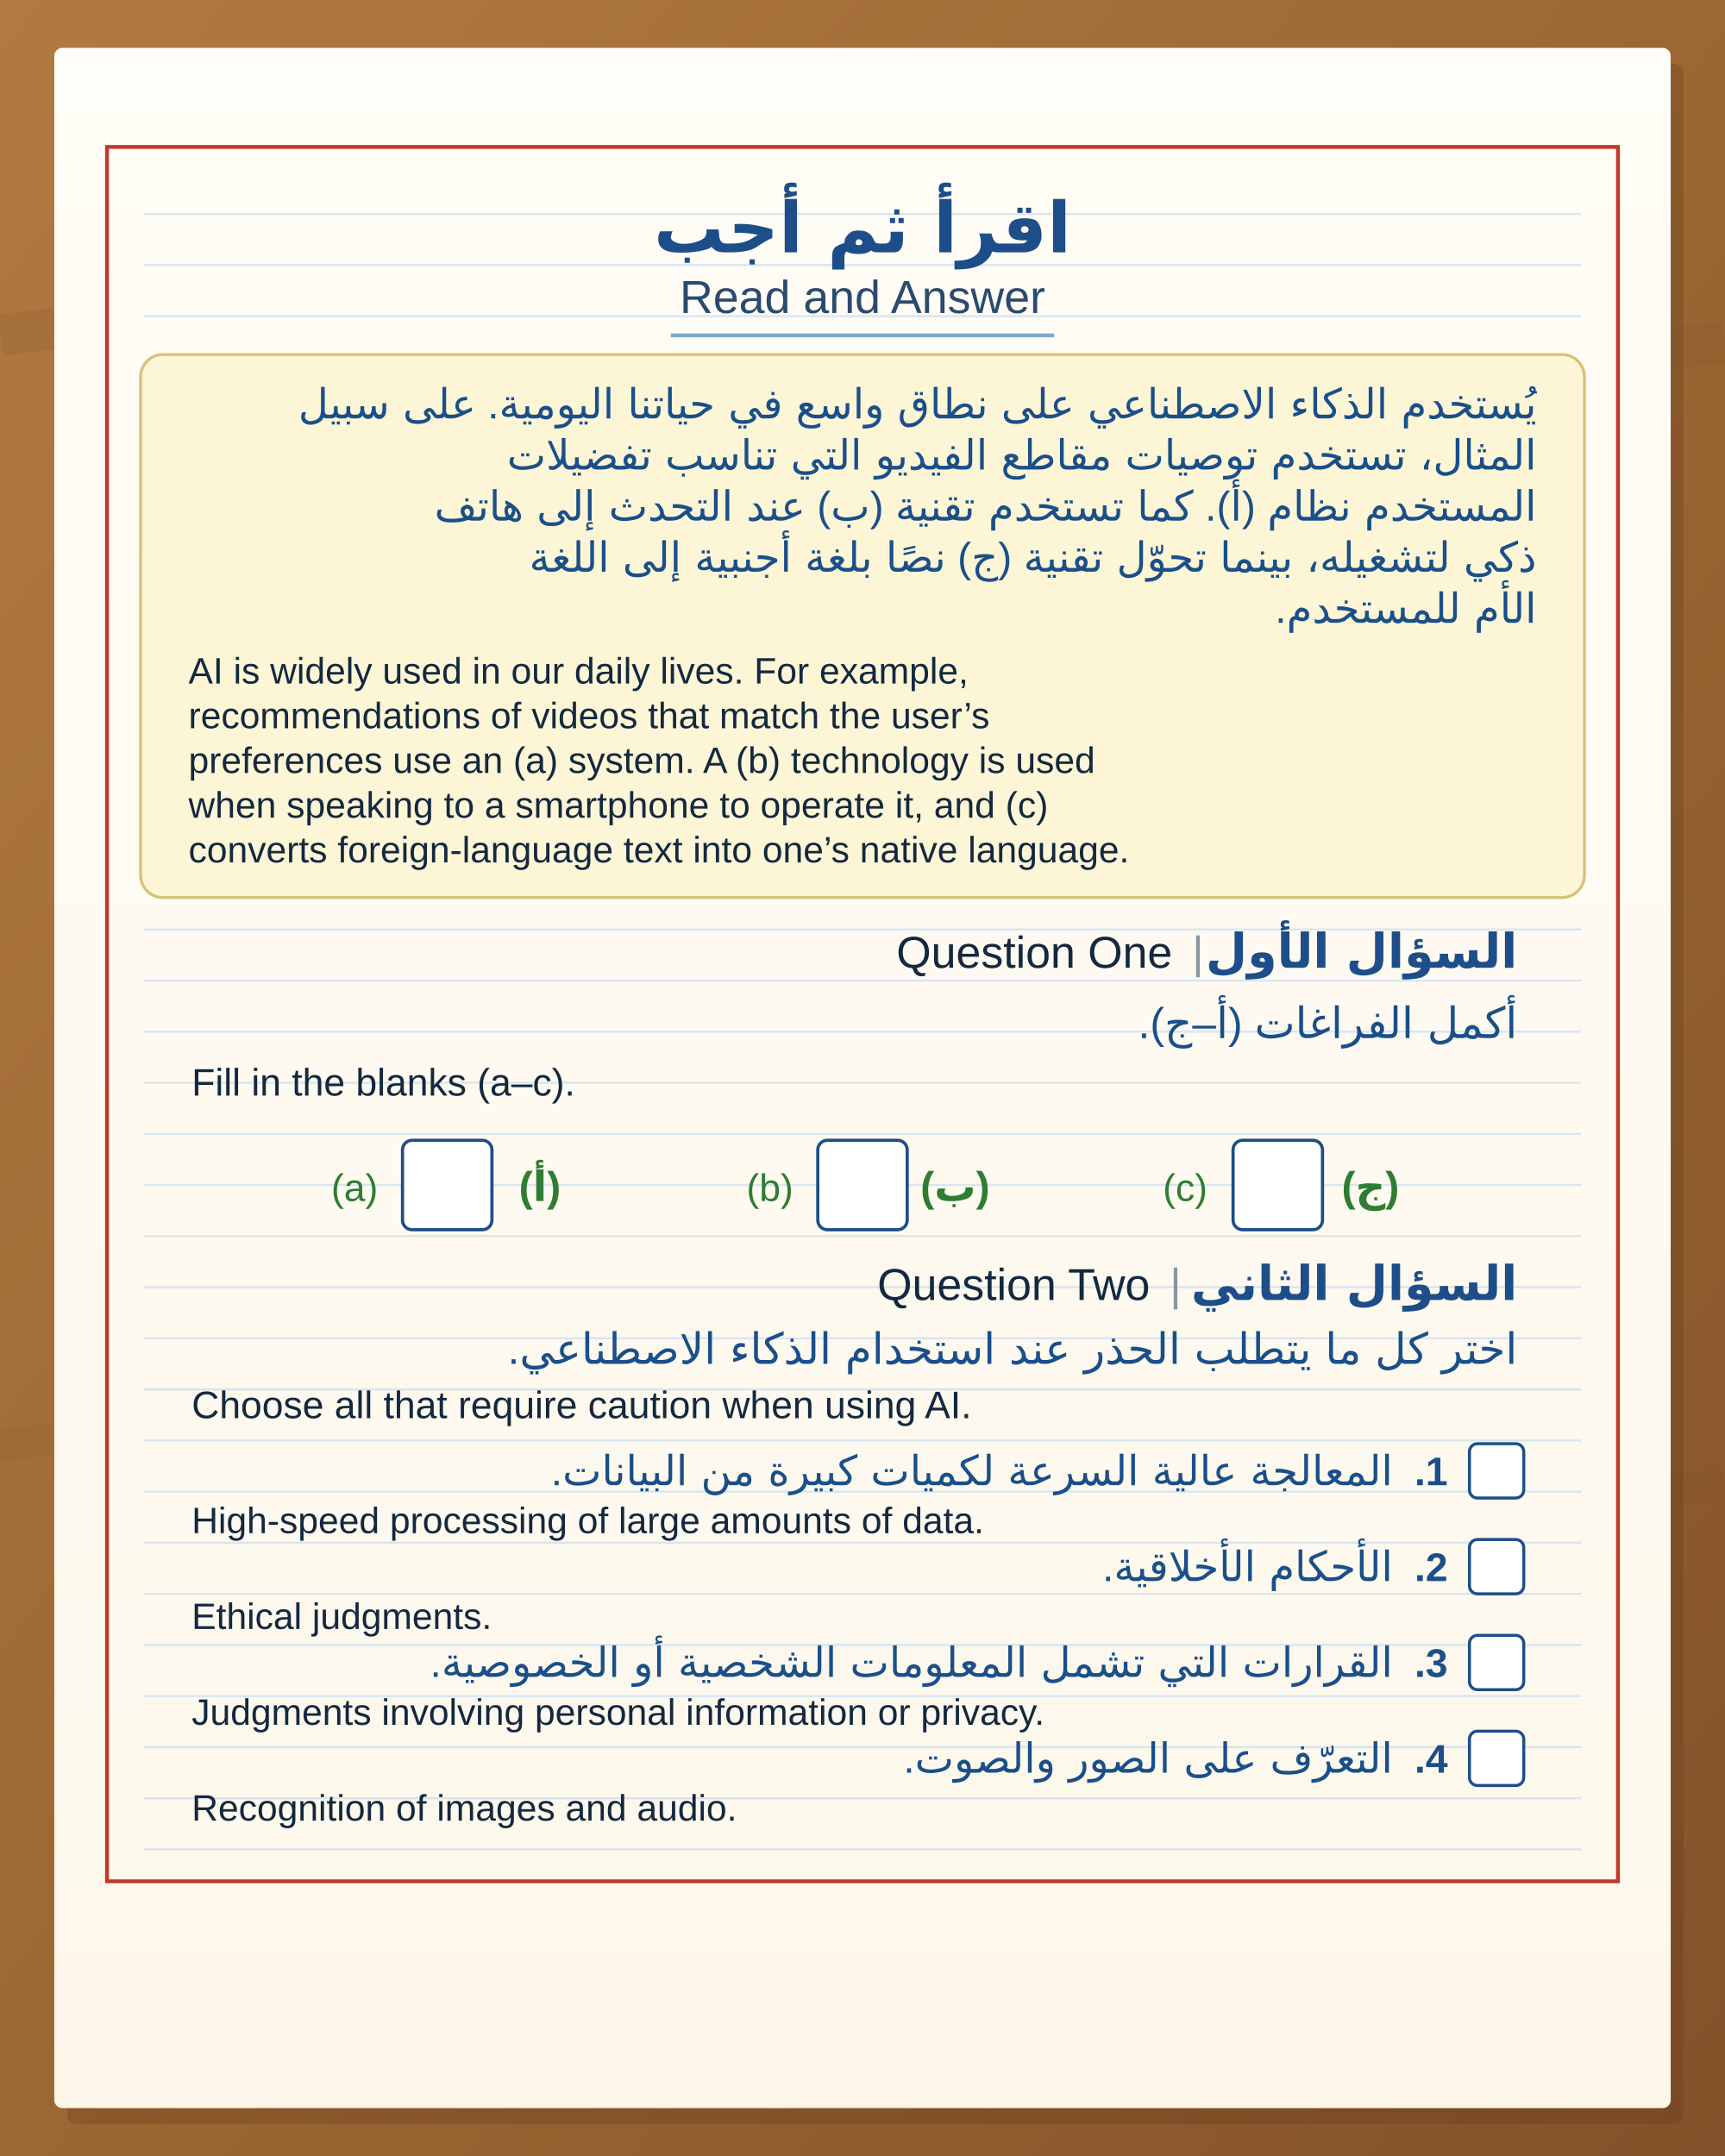
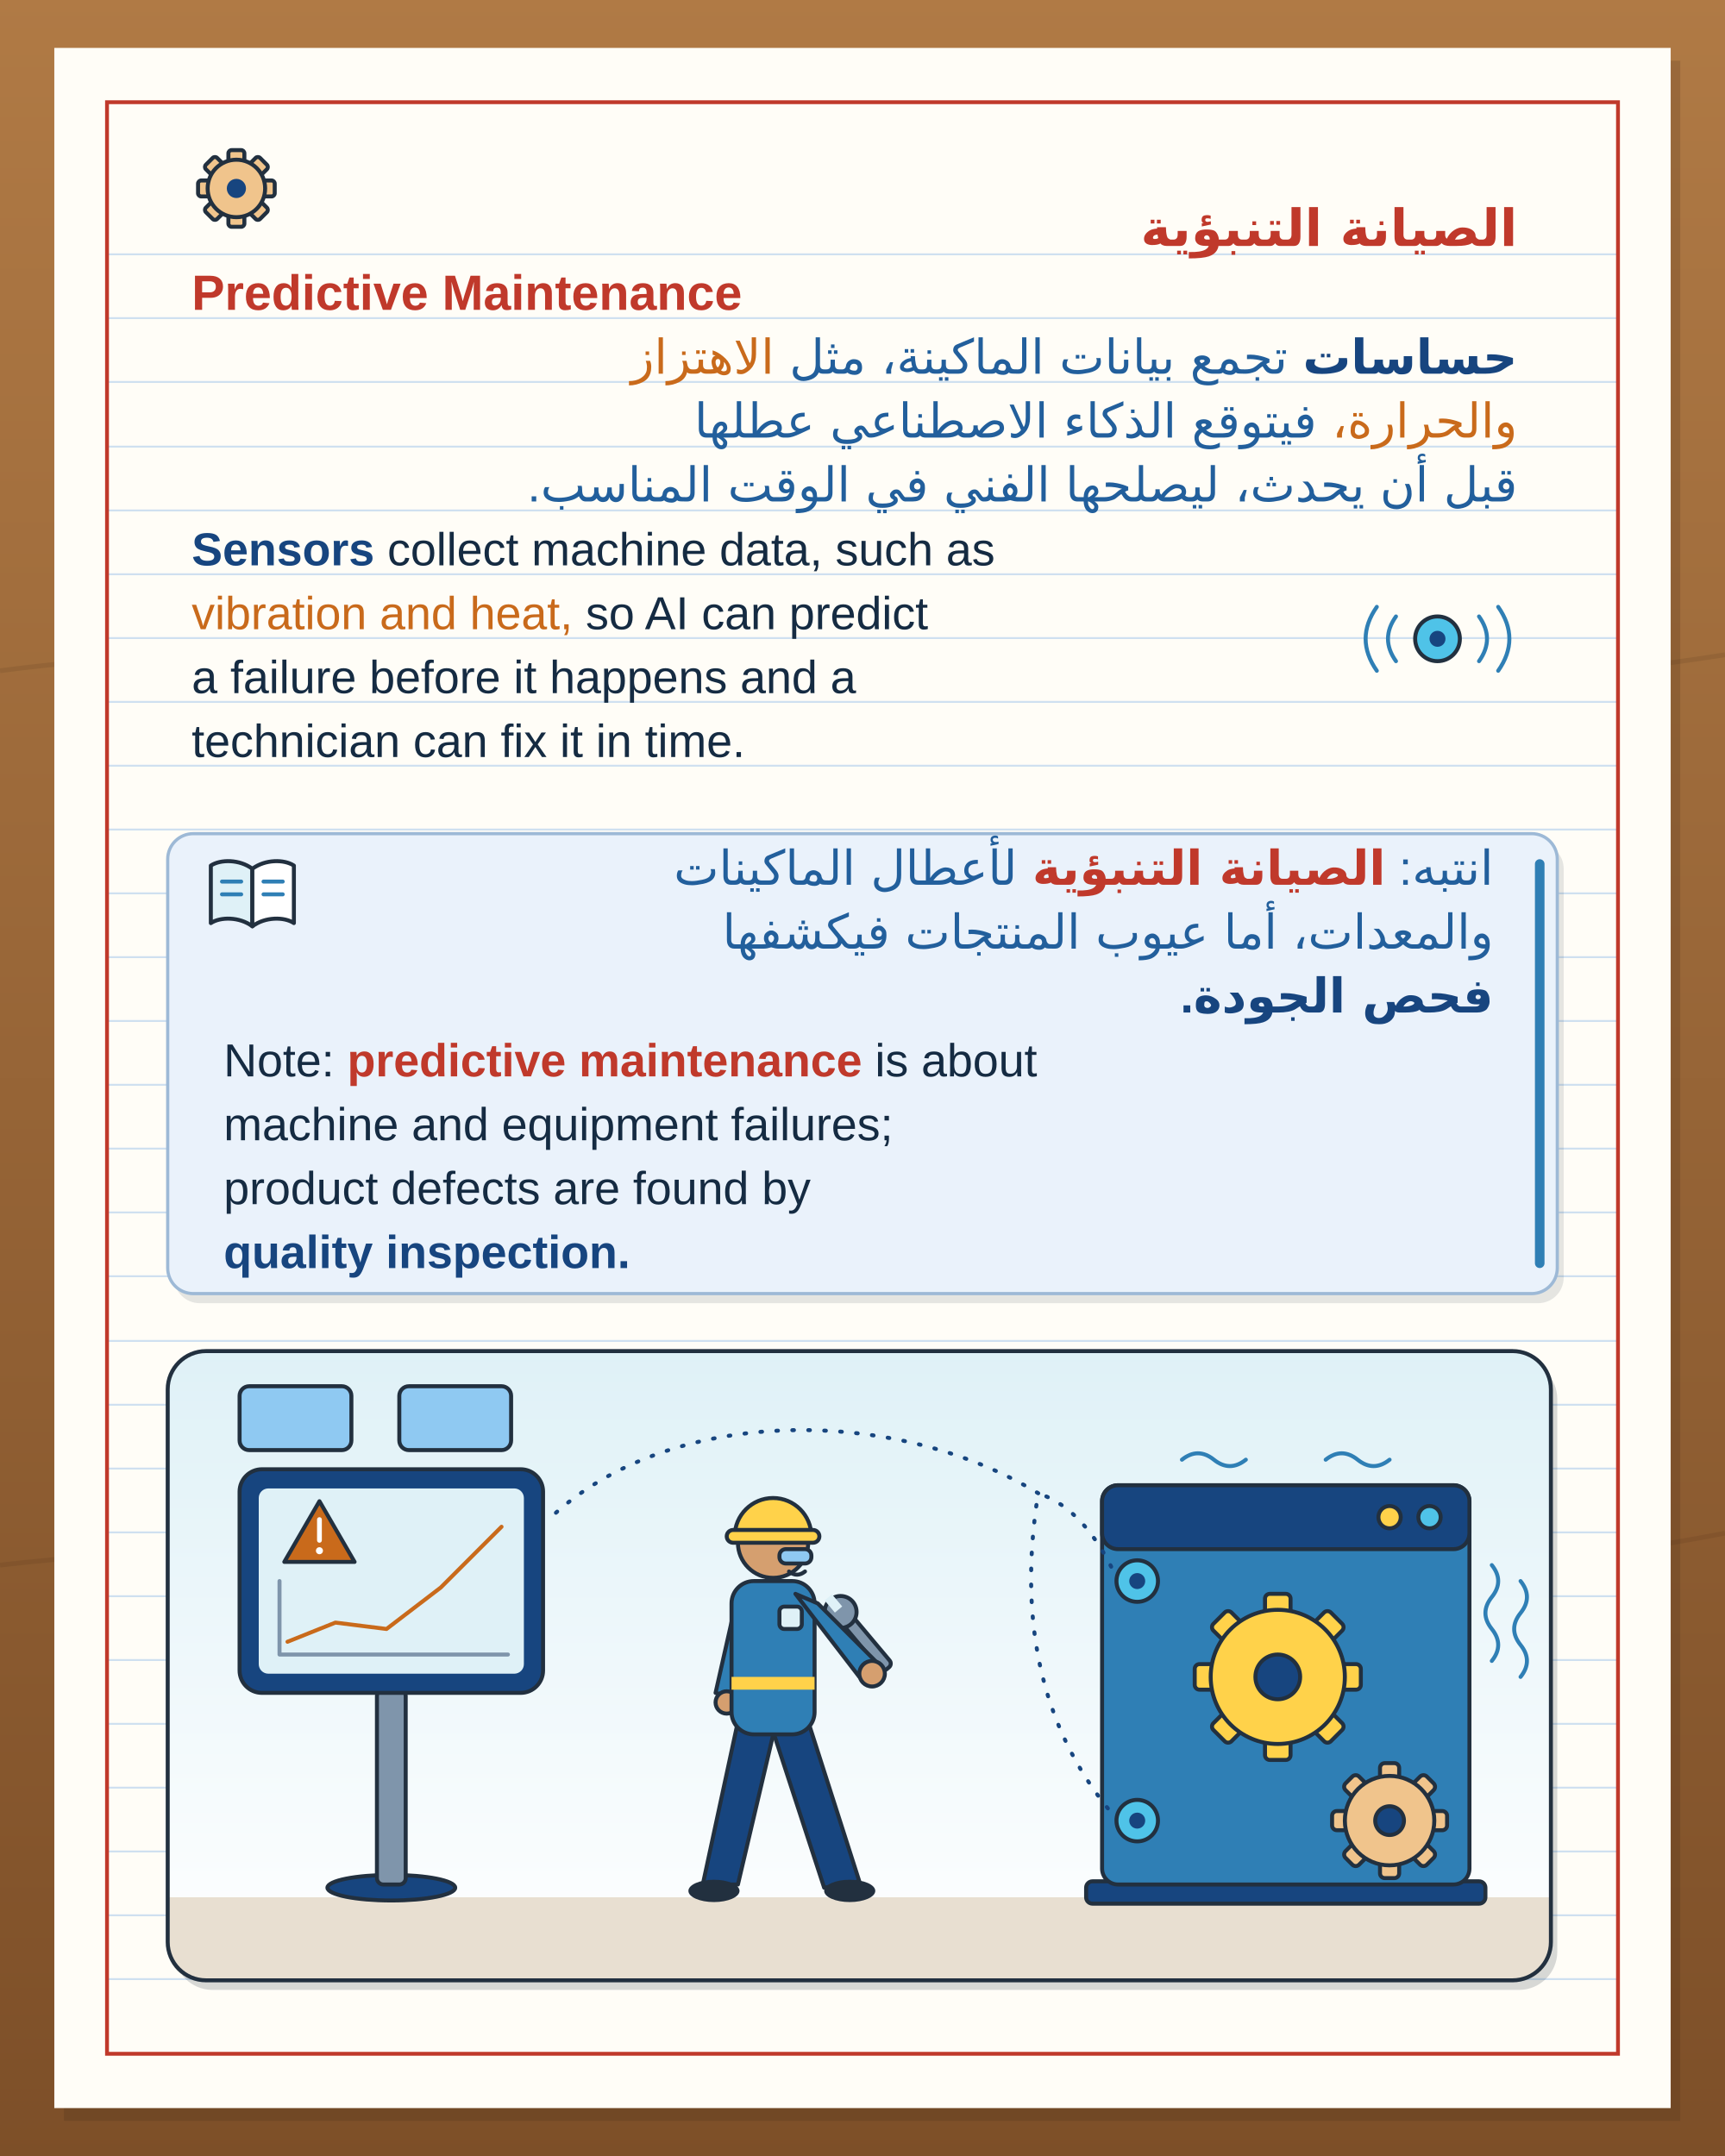
<svg xmlns="http://www.w3.org/2000/svg" width="1080" height="1350" viewBox="0 0 1080 1350" preserveAspectRatio="xMidYMid meet" style="width:100%;height:auto;max-width:1080px;display:block;margin:0 auto;">
  <defs>
-     <linearGradient id="deskWood" x1="0" y1="0" x2="1" y2="1">
-       <stop offset="0" stop-color="#b17a41" />
-       <stop offset="0.55" stop-color="#9a6531" />
-       <stop offset="1" stop-color="#83522a" />
+     <linearGradient id="pmDesk" x1="0" y1="0" x2="0" y2="1">
+       <stop offset="0" stop-color="#b07a45" />
+       <stop offset="1" stop-color="#7d4f28" />
    </linearGradient>
-     <linearGradient id="paperTone" x1="0" y1="0" x2="0" y2="1">
-       <stop offset="0" stop-color="#fffdf7" />
-       <stop offset="1" stop-color="#fdf7ea" />
+     <pattern id="pmRules" x="0" y="120" width="1080" height="40" patternUnits="userSpaceOnUse">
+       <line x1="0" y1="39.5" x2="1080" y2="39.5" stroke="#cfe0f0" stroke-width="1.4" />
+     </pattern>
+   </defs>
+   <rect x="0" y="0" width="1080" height="1350" fill="url(#pmDesk)" />
+   <path d="M0 420 C 300 380, 700 470, 1080 410" fill="none" stroke="#3a2411" stroke-width="3" opacity=".12" />
+   <path d="M0 980 C 350 940, 720 1030, 1080 960" fill="none" stroke="#3a2411" stroke-width="3" opacity=".12" />
+   <rect x="40" y="38" width="1012" height="1290" fill="#3a2411" opacity=".18" />
+   <rect x="34" y="30" width="1012" height="1290" fill="#fffdf7" />
+   <rect x="67" y="120" width="946" height="1152" fill="url(#pmRules)" />
+   <rect x="67" y="64" width="946" height="1222" fill="none" stroke="#c0392b" stroke-width="2.4" />
+   <defs>
+     <linearGradient id="ilWall" x1="0" y1="0" x2="0" y2="1">
+       <stop offset="0" stop-color="#dff1f7" />
+       <stop offset="1" stop-color="#ffffff" />
    </linearGradient>
  </defs>
-   <rect x="0" y="0" width="1080" height="1350" fill="url(#deskWood)" />
-   <path d="M0,210 C300,168 720,262 1080,214" fill="none" stroke="#7c4d27" stroke-width="26" opacity="0.16" />
-   <path d="M0,905 C330,862 760,978 1080,928" fill="none" stroke="#7c4d27" stroke-width="20" opacity="0.13" />
-   <rect x="42" y="40" width="1012" height="1290" rx="6" fill="#573419" opacity="0.26" />
-   <rect x="34" y="30" width="1012" height="1290" rx="5" fill="url(#paperTone)" />
-   <g stroke="#cadff1" stroke-width="1.3" opacity="0.75">
-     <line x1="90" y1="134" x2="990" y2="134" />
-     <line x1="90" y1="166" x2="990" y2="166" />
-     <line x1="90" y1="198" x2="990" y2="198" />
-     <line x1="90" y1="230" x2="990" y2="230" />
-     <line x1="90" y1="262" x2="990" y2="262" />
-     <line x1="90" y1="294" x2="990" y2="294" />
-     <line x1="90" y1="326" x2="990" y2="326" />
-     <line x1="90" y1="358" x2="990" y2="358" />
-     <line x1="90" y1="390" x2="990" y2="390" />
-     <line x1="90" y1="422" x2="990" y2="422" />
-     <line x1="90" y1="454" x2="990" y2="454" />
-     <line x1="90" y1="486" x2="990" y2="486" />
-     <line x1="90" y1="518" x2="990" y2="518" />
-     <line x1="90" y1="550" x2="990" y2="550" />
-     <line x1="90" y1="582" x2="990" y2="582" />
-     <line x1="90" y1="614" x2="990" y2="614" />
-     <line x1="90" y1="646" x2="990" y2="646" />
-     <line x1="90" y1="678" x2="990" y2="678" />
-     <line x1="90" y1="710" x2="990" y2="710" />
-     <line x1="90" y1="742" x2="990" y2="742" />
-     <line x1="90" y1="774" x2="990" y2="774" />
-     <line x1="90" y1="806" x2="990" y2="806" />
-     <line x1="90" y1="838" x2="990" y2="838" />
-     <line x1="90" y1="870" x2="990" y2="870" />
-     <line x1="90" y1="902" x2="990" y2="902" />
-     <line x1="90" y1="934" x2="990" y2="934" />
-     <line x1="90" y1="966" x2="990" y2="966" />
-     <line x1="90" y1="998" x2="990" y2="998" />
-     <line x1="90" y1="1030" x2="990" y2="1030" />
-     <line x1="90" y1="1062" x2="990" y2="1062" />
-     <line x1="90" y1="1094" x2="990" y2="1094" />
-     <line x1="90" y1="1126" x2="990" y2="1126" />
-     <line x1="90" y1="1158" x2="990" y2="1158" />
+   <rect x="109" y="528" width="870" height="288" rx="16" fill="#22303f" opacity=".12" />
+   <rect x="105" y="522" width="870" height="288" rx="16" fill="#eaf2fb" stroke="#9db9d6" stroke-width="2" />
+   <rect x="961" y="538" width="6" height="256" rx="3" fill="#2f7fb5" />
+   <rect x="109" y="852" width="866" height="394" rx="24" fill="#22303f" opacity=".18" />
+   <rect x="105" y="846" width="866" height="394" rx="24" fill="url(#ilWall)" />
+   <rect x="150" y="868" width="70" height="40" rx="6" fill="#8fc9f2" stroke="#22303f" stroke-width="2.5" />
+   <rect x="250" y="868" width="70" height="40" rx="6" fill="#8fc9f2" stroke="#22303f" stroke-width="2.5" />
+   <path d="M105 1188 L971 1188 L971 1216 Q971 1240 947 1240 L129 1240 Q105 1240 105 1216 Z" fill="#e8dfd1" />
+   <rect x="680" y="1178" width="250" height="14" rx="4" fill="#17457f" stroke="#22303f" stroke-width="2.5" />
+   <rect x="690" y="930" width="230" height="250" rx="10" fill="#2f7fb5" stroke="#22303f" stroke-width="2.5" />
+   <rect x="690" y="930" width="230" height="40" rx="10" fill="#17457f" stroke="#22303f" stroke-width="2.5" />
+   <circle cx="870" cy="950" r="7" fill="#ffd24a" stroke="#22303f" stroke-width="2.5" />
+   <circle cx="895" cy="950" r="7" fill="#4fc3e8" stroke="#22303f" stroke-width="2.5" />
+   <g transform="translate(800 1050)">
+     <rect x="-8" y="-52" width="16" height="104" rx="3" fill="#ffd24a" stroke="#22303f" stroke-width="2.5" />
+     <g transform="rotate(45)">
+       <rect x="-8" y="-52" width="16" height="104" rx="3" fill="#ffd24a" stroke="#22303f" stroke-width="2.5" />
+     </g>
+     <g transform="rotate(90)">
+       <rect x="-8" y="-52" width="16" height="104" rx="3" fill="#ffd24a" stroke="#22303f" stroke-width="2.5" />
+     </g>
+     <g transform="rotate(135)">
+       <rect x="-8" y="-52" width="16" height="104" rx="3" fill="#ffd24a" stroke="#22303f" stroke-width="2.5" />
+     </g>
+     <circle cx="0" cy="0" r="42" fill="#ffd24a" stroke="#22303f" stroke-width="2.5" />
+     <circle cx="0" cy="0" r="14" fill="#17457f" stroke="#22303f" stroke-width="2.5" />
  </g>
-   <rect x="67" y="92" width="946" height="1086" fill="none" stroke="#c0392b" stroke-width="2.4" />
-   <rect x="88" y="222" width="904" height="340" rx="14" fill="#fdf6d6" stroke="#d8c179" stroke-width="1.8" />
+   <g transform="translate(870 1140)">
+     <rect x="-6" y="-36" width="12" height="72" rx="3" fill="#f0c48c" stroke="#22303f" stroke-width="2.5" />
+     <g transform="rotate(45)">
+       <rect x="-6" y="-36" width="12" height="72" rx="3" fill="#f0c48c" stroke="#22303f" stroke-width="2.5" />
+     </g>
+     <g transform="rotate(90)">
+       <rect x="-6" y="-36" width="12" height="72" rx="3" fill="#f0c48c" stroke="#22303f" stroke-width="2.5" />
+     </g>
+     <g transform="rotate(135)">
+       <rect x="-6" y="-36" width="12" height="72" rx="3" fill="#f0c48c" stroke="#22303f" stroke-width="2.5" />
+     </g>
+     <circle cx="0" cy="0" r="28" fill="#f0c48c" stroke="#22303f" stroke-width="2.5" />
+     <circle cx="0" cy="0" r="9" fill="#17457f" stroke="#22303f" stroke-width="2.5" />
+   </g>
+   <path d="M934 980 q 8 10 0 20 q -8 10 0 20 q 8 10 0 20" fill="none" stroke="#2f7fb5" stroke-width="2.5" stroke-linecap="round" />
+   <path d="M952 990 q 8 10 0 20 q -8 10 0 20 q 8 10 0 20" fill="none" stroke="#2f7fb5" stroke-width="2.5" stroke-linecap="round" />
+   <path d="M740 914 q 10 -8 20 0 q 10 8 20 0" fill="none" stroke="#2f7fb5" stroke-width="2.5" stroke-linecap="round" />
+   <path d="M830 914 q 10 -8 20 0 q 10 8 20 0" fill="none" stroke="#2f7fb5" stroke-width="2.5" stroke-linecap="round" />
+   <path d="M700 990 Q 680 945 650 935" fill="none" stroke="#17457f" stroke-width="2.5" stroke-linecap="round" stroke-dasharray="1 9" />
+   <path d="M700 1140 Q 630 1060 650 935" fill="none" stroke="#17457f" stroke-width="2.5" stroke-linecap="round" stroke-dasharray="1 9" />
+   <path d="M650 935 C 560 880, 420 880, 345 950" fill="none" stroke="#17457f" stroke-width="2.5" stroke-linecap="round" stroke-dasharray="1 9" />
+   <circle cx="712" cy="990" r="13" fill="#4fc3e8" stroke="#22303f" stroke-width="2.5" />
+   <circle cx="712" cy="990" r="5" fill="#17457f" />
+   <circle cx="712" cy="1140" r="13" fill="#4fc3e8" stroke="#22303f" stroke-width="2.5" />
+   <circle cx="712" cy="1140" r="5" fill="#17457f" />
+   <ellipse cx="245" cy="1182" rx="40" ry="8" fill="#17457f" stroke="#22303f" stroke-width="2.5" />
+   <rect x="236" y="1058" width="18" height="122" rx="4" fill="#7f95ab" stroke="#22303f" stroke-width="2.5" />
+   <rect x="150" y="920" width="190" height="140" rx="14" fill="#17457f" stroke="#22303f" stroke-width="2.5" />
+   <rect x="162" y="932" width="166" height="116" rx="6" fill="#dff1f7" />
+   <path d="M175 1036 L 318 1036 M175 1036 L 175 990" fill="none" stroke="#7f95ab" stroke-width="2.5" stroke-linecap="round" />
+   <polyline points="180,1028 210,1016 242,1020 276,994 314,956" fill="none" stroke="#c96a1b" stroke-width="2.5" stroke-linecap="round" stroke-linejoin="round" />
+   <polygon points="200,940 222,978 178,978" fill="#c96a1b" stroke="#22303f" stroke-width="2.5" stroke-linejoin="round" />
+   <rect x="198.5" y="950" width="3" height="16" rx="1.5" fill="#ffffff" />
+   <circle cx="200" cy="971" r="2.2" fill="#ffffff" />
+   <polygon points="462,1078 486,1078 462,1180 440,1180" fill="#17457f" stroke="#22303f" stroke-width="2.5" stroke-linejoin="round" />
+   <polygon points="482,1078 506,1078 538,1178 516,1182" fill="#17457f" stroke="#22303f" stroke-width="2.5" stroke-linejoin="round" />
+   <ellipse cx="447" cy="1184" rx="16" ry="7" fill="#22303f" />
+   <ellipse cx="532" cy="1184" rx="16" ry="7" fill="#22303f" />
+   <polygon points="462,998 476,1002 462,1064 448,1060" fill="#2f7fb5" stroke="#22303f" stroke-width="2.5" stroke-linejoin="round" />
+   <circle cx="455" cy="1066" r="7" fill="#d59f6f" stroke="#22303f" stroke-width="2.5" />
+   <rect x="458" y="990" width="52" height="96" rx="14" fill="#2f7fb5" stroke="#22303f" stroke-width="2.5" />
+   <rect x="458" y="1050" width="52" height="8" fill="#ffd24a" />
+   <rect x="488" y="1006" width="14" height="14" rx="3" fill="#dff1f7" stroke="#22303f" stroke-width="2.5" />
+   <circle cx="484" cy="966" r="22" fill="#d59f6f" stroke="#22303f" stroke-width="2.5" />
+   <path d="M460 962 A24 24 0 0 1 508 962 Z" fill="#ffd24a" stroke="#22303f" stroke-width="2.5" stroke-linejoin="round" />
+   <rect x="455" y="958" width="58" height="8" rx="4" fill="#ffd24a" stroke="#22303f" stroke-width="2.5" />
+   <rect x="488" y="970" width="20" height="9" rx="4" fill="#8fc9f2" stroke="#22303f" stroke-width="2.5" />
+   <path d="M494 984 Q 499 988 504 984" fill="none" stroke="#22303f" stroke-width="2.5" stroke-linecap="round" />
+   <g transform="translate(552 1040) rotate(-40)">
+     <rect x="-4" y="-34" width="8" height="40" rx="3" fill="#7f95ab" stroke="#22303f" stroke-width="2.5" />
+     <circle cx="0" cy="-40" r="10" fill="#7f95ab" stroke="#22303f" stroke-width="2.5" />
+     <rect x="-3" y="-52" width="6" height="10" fill="#dff1f7" />
+   </g>
+   <polygon points="498,998 512,1004 548,1040 538,1050" fill="#2f7fb5" stroke="#22303f" stroke-width="2.5" stroke-linejoin="round" />
+   <circle cx="546" cy="1048" r="8" fill="#d59f6f" stroke="#22303f" stroke-width="2.5" />
+   <rect x="105" y="846" width="866" height="394" rx="24" fill="none" stroke="#22303f" stroke-width="2.5" />
+   <g transform="translate(120 90)">
+     <g transform="translate(28 28)">
+       <rect x="-5" y="-24" width="10" height="48" rx="2" fill="#f0c48c" stroke="#22303f" stroke-width="2.5" />
+       <g transform="rotate(45)">
+         <rect x="-5" y="-24" width="10" height="48" rx="2" fill="#f0c48c" stroke="#22303f" stroke-width="2.5" />
+       </g>
+       <g transform="rotate(90)">
+         <rect x="-5" y="-24" width="10" height="48" rx="2" fill="#f0c48c" stroke="#22303f" stroke-width="2.5" />
+       </g>
+       <g transform="rotate(135)">
+         <rect x="-5" y="-24" width="10" height="48" rx="2" fill="#f0c48c" stroke="#22303f" stroke-width="2.5" />
+       </g>
+       <circle cx="0" cy="0" r="18" fill="#f0c48c" stroke="#22303f" stroke-width="2.5" />
+       <circle cx="0" cy="0" r="6" fill="#17457f" />
+     </g>
+   </g>
  <g>
-     <rect x="252" y="714" width="56" height="56" rx="6" fill="#ffffff" stroke="#1d4e89" stroke-width="2" />
-     <rect x="512" y="714" width="56" height="56" rx="6" fill="#ffffff" stroke="#1d4e89" stroke-width="2" />
-     <rect x="772" y="714" width="56" height="56" rx="6" fill="#ffffff" stroke="#1d4e89" stroke-width="2" />
+     <circle cx="900" cy="400" r="14" fill="#4fc3e8" stroke="#22303f" stroke-width="2.5" />
+     <circle cx="900" cy="400" r="5" fill="#17457f" />
+     <path d="M874 386 q -10 14 0 28" fill="none" stroke="#2f7fb5" stroke-width="2.5" stroke-linecap="round" />
+     <path d="M862 380 q -14 20 0 40" fill="none" stroke="#2f7fb5" stroke-width="2.5" stroke-linecap="round" />
+     <path d="M926 386 q 10 14 0 28" fill="none" stroke="#2f7fb5" stroke-width="2.5" stroke-linecap="round" />
+     <path d="M938 380 q 14 20 0 40" fill="none" stroke="#2f7fb5" stroke-width="2.5" stroke-linecap="round" />
  </g>
-   <g fill="#ffffff" stroke="#1d4e89" stroke-width="1.9">
-     <rect x="920" y="904" width="34" height="34" rx="5" />
-     <rect x="920" y="964" width="34" height="34" rx="5" />
-     <rect x="920" y="1024" width="34" height="34" rx="5" />
-     <rect x="920" y="1084" width="34" height="34" rx="5" />
+   <g transform="translate(130 534)">
+     <path d="M28 10 C 20 4, 8 4, 2 8 L 2 44 C 8 40, 20 40, 28 46 Z" fill="#dff1f7" stroke="#22303f" stroke-width="2.5" stroke-linejoin="round" />
+     <path d="M28 10 C 36 4, 48 4, 54 8 L 54 44 C 48 40, 36 40, 28 46 Z" fill="#ffffff" stroke="#22303f" stroke-width="2.5" stroke-linejoin="round" />
+     <path d="M9 18 L 21 18 M9 26 L 21 26 M35 18 L 47 18 M35 26 L 47 26" fill="none" stroke="#2f7fb5" stroke-width="2.5" stroke-linecap="round" />
  </g>
-   <line x1="420" y1="210" x2="660" y2="210" stroke="#7fa8cf" stroke-width="2.4" />
-   <text x="540" y="158" direction="rtl" unicode-bidi="plaintext" text-anchor="middle" font-family="Tahoma, Arial, Segoe UI, sans-serif" font-size="44" font-weight="bold" fill="#1d4e89">اقرأ ثم أجب</text>
-   <text x="540" y="196" direction="ltr" unicode-bidi="plaintext" text-anchor="middle" font-family="Segoe Print, Comic Sans MS, Arial, sans-serif" font-size="29" fill="#2b4a6f">Read and Answer</text>
-   <text x="962" y="262" direction="rtl" unicode-bidi="plaintext" text-anchor="start" font-family="Tahoma, Arial, Segoe UI, sans-serif" font-size="26" fill="#1a4f8a">
-     <tspan x="962" dy="0">يُستخدم الذكاء الاصطناعي على نطاق واسع في حياتنا اليومية. على سبيل</tspan>
-     <tspan x="962" dy="32">المثال، تستخدم توصيات مقاطع الفيديو التي تناسب تفضيلات</tspan>
-     <tspan x="962" dy="32">المستخدم نظام (أ). كما تستخدم تقنية (ب) عند التحدث إلى هاتف</tspan>
-     <tspan x="962" dy="32">ذكي لتشغيله، بينما تحوّل تقنية (ج) نصًا بلغة أجنبية إلى اللغة</tspan>
-     <tspan x="962" dy="32">الأم للمستخدم.</tspan>
+   <text x="950" y="154" direction="rtl" unicode-bidi="plaintext" text-anchor="start" font-family="Tahoma, Arial, Segoe UI, sans-serif" font-size="32" font-weight="bold" fill="#c0392b">الصيانة التنبؤية</text>
+   <text x="120" y="194" direction="ltr" unicode-bidi="plaintext" text-anchor="start" font-family="Segoe Print, Comic Sans MS, Arial, sans-serif" font-size="31" font-weight="bold" fill="#c0392b">Predictive Maintenance</text>
+   <text x="950" y="234" direction="rtl" unicode-bidi="plaintext" text-anchor="start" font-family="Tahoma, Arial, Segoe UI, sans-serif" font-size="30" fill="#225f9c">
+     <tspan x="950" dy="0">
+       <tspan font-weight="bold" fill="#17457f">حساسات</tspan> تجمع بيانات الماكينة، مثل <tspan fill="#c96a1b">الاهتزاز</tspan>
+     </tspan>
+     <tspan x="950" dy="40">
+       <tspan fill="#c96a1b">والحرارة،</tspan> فيتوقع الذكاء الاصطناعي عطلها</tspan>
+     <tspan x="950" dy="40">قبل أن يحدث، ليصلحها الفني في الوقت المناسب.</tspan>
  </text>
-   <text x="118" y="428" direction="ltr" unicode-bidi="plaintext" text-anchor="start" font-family="Segoe Print, Comic Sans MS, Arial, sans-serif" font-size="23" fill="#14283f">
-     <tspan x="118" dy="0">AI is widely used in our daily lives. For example,</tspan>
-     <tspan x="118" dy="28">recommendations of videos that match the user’s</tspan>
-     <tspan x="118" dy="28">preferences use an (a) system. A (b) technology is used</tspan>
-     <tspan x="118" dy="28">when speaking to a smartphone to operate it, and (c)</tspan>
-     <tspan x="118" dy="28">converts foreign-language text into one’s native language.</tspan>
+   <text x="120" y="354" direction="ltr" unicode-bidi="plaintext" text-anchor="start" font-family="Segoe Print, Comic Sans MS, Arial, sans-serif" font-size="29" fill="#152b42">
+     <tspan x="120" dy="0">
+       <tspan font-weight="bold" fill="#17457f">Sensors</tspan> collect machine data, such as</tspan>
+     <tspan x="120" dy="40">
+       <tspan fill="#c96a1b">vibration and heat,</tspan> so AI can predict</tspan>
+     <tspan x="120" dy="40">a failure before it happens and a</tspan>
+     <tspan x="120" dy="40">technician can fix it in time.</tspan>
  </text>
-   <text x="950" y="606" direction="rtl" unicode-bidi="plaintext" text-anchor="start" font-family="Tahoma, Arial, Segoe UI, sans-serif" font-size="30" font-weight="bold" fill="#1d4e89">السؤال الأول</text>
-   <text x="750" y="606" direction="ltr" unicode-bidi="plaintext" text-anchor="middle" font-family="Segoe Print, Comic Sans MS, Arial, sans-serif" font-size="28" fill="#8a94a0">|</text>
-   <text x="734" y="606" direction="ltr" unicode-bidi="plaintext" text-anchor="end" font-family="Segoe Print, Comic Sans MS, Arial, sans-serif" font-size="28" fill="#14283f">Question One</text>
-   <text x="950" y="650" direction="rtl" unicode-bidi="plaintext" text-anchor="start" font-family="Tahoma, Arial, Segoe UI, sans-serif" font-size="27" fill="#1a4f8a">أكمل الفراغات (أ–ج).</text>
-   <text x="120" y="686" direction="ltr" unicode-bidi="plaintext" text-anchor="start" font-family="Segoe Print, Comic Sans MS, Arial, sans-serif" font-size="24" fill="#14283f">Fill in the blanks (a–c).</text>
-   <text x="338" y="752" direction="rtl" unicode-bidi="plaintext" text-anchor="middle" font-family="Tahoma, Arial, Segoe UI, sans-serif" font-size="26" font-weight="bold" fill="#2e7d32">(أ)</text>
-   <text x="222" y="752" direction="ltr" unicode-bidi="plaintext" text-anchor="middle" font-family="Segoe Print, Comic Sans MS, Arial, sans-serif" font-size="24" fill="#2e7d32">(a)</text>
-   <text x="598" y="752" direction="rtl" unicode-bidi="plaintext" text-anchor="middle" font-family="Tahoma, Arial, Segoe UI, sans-serif" font-size="26" font-weight="bold" fill="#2e7d32">(ب)</text>
-   <text x="482" y="752" direction="ltr" unicode-bidi="plaintext" text-anchor="middle" font-family="Segoe Print, Comic Sans MS, Arial, sans-serif" font-size="24" fill="#2e7d32">(b)</text>
-   <text x="858" y="752" direction="rtl" unicode-bidi="plaintext" text-anchor="middle" font-family="Tahoma, Arial, Segoe UI, sans-serif" font-size="26" font-weight="bold" fill="#2e7d32">(ج)</text>
-   <text x="742" y="752" direction="ltr" unicode-bidi="plaintext" text-anchor="middle" font-family="Segoe Print, Comic Sans MS, Arial, sans-serif" font-size="24" fill="#2e7d32">(c)</text>
-   <text x="950" y="814" direction="rtl" unicode-bidi="plaintext" text-anchor="start" font-family="Tahoma, Arial, Segoe UI, sans-serif" font-size="30" font-weight="bold" fill="#1d4e89">السؤال الثاني</text>
-   <text x="736" y="814" direction="ltr" unicode-bidi="plaintext" text-anchor="middle" font-family="Segoe Print, Comic Sans MS, Arial, sans-serif" font-size="28" fill="#8a94a0">|</text>
-   <text x="720" y="814" direction="ltr" unicode-bidi="plaintext" text-anchor="end" font-family="Segoe Print, Comic Sans MS, Arial, sans-serif" font-size="28" fill="#14283f">Question Two</text>
-   <text x="950" y="854" direction="rtl" unicode-bidi="plaintext" text-anchor="start" font-family="Tahoma, Arial, Segoe UI, sans-serif" font-size="27" fill="#1a4f8a">اختر كل ما يتطلب الحذر عند استخدام الذكاء الاصطناعي.</text>
-   <text x="120" y="888" direction="ltr" unicode-bidi="plaintext" text-anchor="start" font-family="Segoe Print, Comic Sans MS, Arial, sans-serif" font-size="24" fill="#14283f">Choose all that require caution when using AI.</text>
-   <text x="896" y="930" direction="ltr" unicode-bidi="plaintext" text-anchor="middle" font-family="Segoe Print, Comic Sans MS, Arial, sans-serif" font-size="25" font-weight="bold" fill="#1d4e89">.1</text>
-   <text x="872" y="930" direction="rtl" unicode-bidi="plaintext" text-anchor="start" font-family="Tahoma, Arial, Segoe UI, sans-serif" font-size="26" fill="#1a4f8a">المعالجة عالية السرعة لكميات كبيرة من البيانات.</text>
-   <text x="120" y="960" direction="ltr" unicode-bidi="plaintext" text-anchor="start" font-family="Segoe Print, Comic Sans MS, Arial, sans-serif" font-size="23" fill="#14283f">High-speed processing of large amounts of data.</text>
-   <text x="896" y="990" direction="ltr" unicode-bidi="plaintext" text-anchor="middle" font-family="Segoe Print, Comic Sans MS, Arial, sans-serif" font-size="25" font-weight="bold" fill="#1d4e89">.2</text>
-   <text x="872" y="990" direction="rtl" unicode-bidi="plaintext" text-anchor="start" font-family="Tahoma, Arial, Segoe UI, sans-serif" font-size="26" fill="#1a4f8a">الأحكام الأخلاقية.</text>
-   <text x="120" y="1020" direction="ltr" unicode-bidi="plaintext" text-anchor="start" font-family="Segoe Print, Comic Sans MS, Arial, sans-serif" font-size="23" fill="#14283f">Ethical judgments.</text>
-   <text x="896" y="1050" direction="ltr" unicode-bidi="plaintext" text-anchor="middle" font-family="Segoe Print, Comic Sans MS, Arial, sans-serif" font-size="25" font-weight="bold" fill="#1d4e89">.3</text>
-   <text x="872" y="1050" direction="rtl" unicode-bidi="plaintext" text-anchor="start" font-family="Tahoma, Arial, Segoe UI, sans-serif" font-size="26" fill="#1a4f8a">القرارات التي تشمل المعلومات الشخصية أو الخصوصية.</text>
-   <text x="120" y="1080" direction="ltr" unicode-bidi="plaintext" text-anchor="start" font-family="Segoe Print, Comic Sans MS, Arial, sans-serif" font-size="23" fill="#14283f">Judgments involving personal information or privacy.</text>
-   <text x="896" y="1110" direction="ltr" unicode-bidi="plaintext" text-anchor="middle" font-family="Segoe Print, Comic Sans MS, Arial, sans-serif" font-size="25" font-weight="bold" fill="#1d4e89">.4</text>
-   <text x="872" y="1110" direction="rtl" unicode-bidi="plaintext" text-anchor="start" font-family="Tahoma, Arial, Segoe UI, sans-serif" font-size="26" fill="#1a4f8a">التعرّف على الصور والصوت.</text>
-   <text x="120" y="1140" direction="ltr" unicode-bidi="plaintext" text-anchor="start" font-family="Segoe Print, Comic Sans MS, Arial, sans-serif" font-size="23" fill="#14283f">Recognition of images and audio.</text>
+   <text x="935" y="554" direction="rtl" unicode-bidi="plaintext" text-anchor="start" font-family="Tahoma, Arial, Segoe UI, sans-serif" font-size="30" fill="#225f9c">
+     <tspan x="935" dy="0">انتبه: <tspan font-weight="bold" fill="#c0392b">الصيانة التنبؤية</tspan> لأعطال الماكينات</tspan>
+     <tspan x="935" dy="40">والمعدات، أما عيوب المنتجات فيكشفها</tspan>
+     <tspan x="935" dy="40">
+       <tspan font-weight="bold" fill="#17457f">فحص الجودة.</tspan>
+     </tspan>
+   </text>
+   <text x="140" y="674" direction="ltr" unicode-bidi="plaintext" text-anchor="start" font-family="Segoe Print, Comic Sans MS, Arial, sans-serif" font-size="29" fill="#152b42">
+     <tspan x="140" dy="0">Note: <tspan font-weight="bold" fill="#c0392b">predictive maintenance</tspan> is about</tspan>
+     <tspan x="140" dy="40">machine and equipment failures;</tspan>
+     <tspan x="140" dy="40">product defects are found by</tspan>
+     <tspan x="140" dy="40">
+       <tspan font-weight="bold" fill="#17457f">quality inspection.</tspan>
+     </tspan>
+   </text>
</svg>
